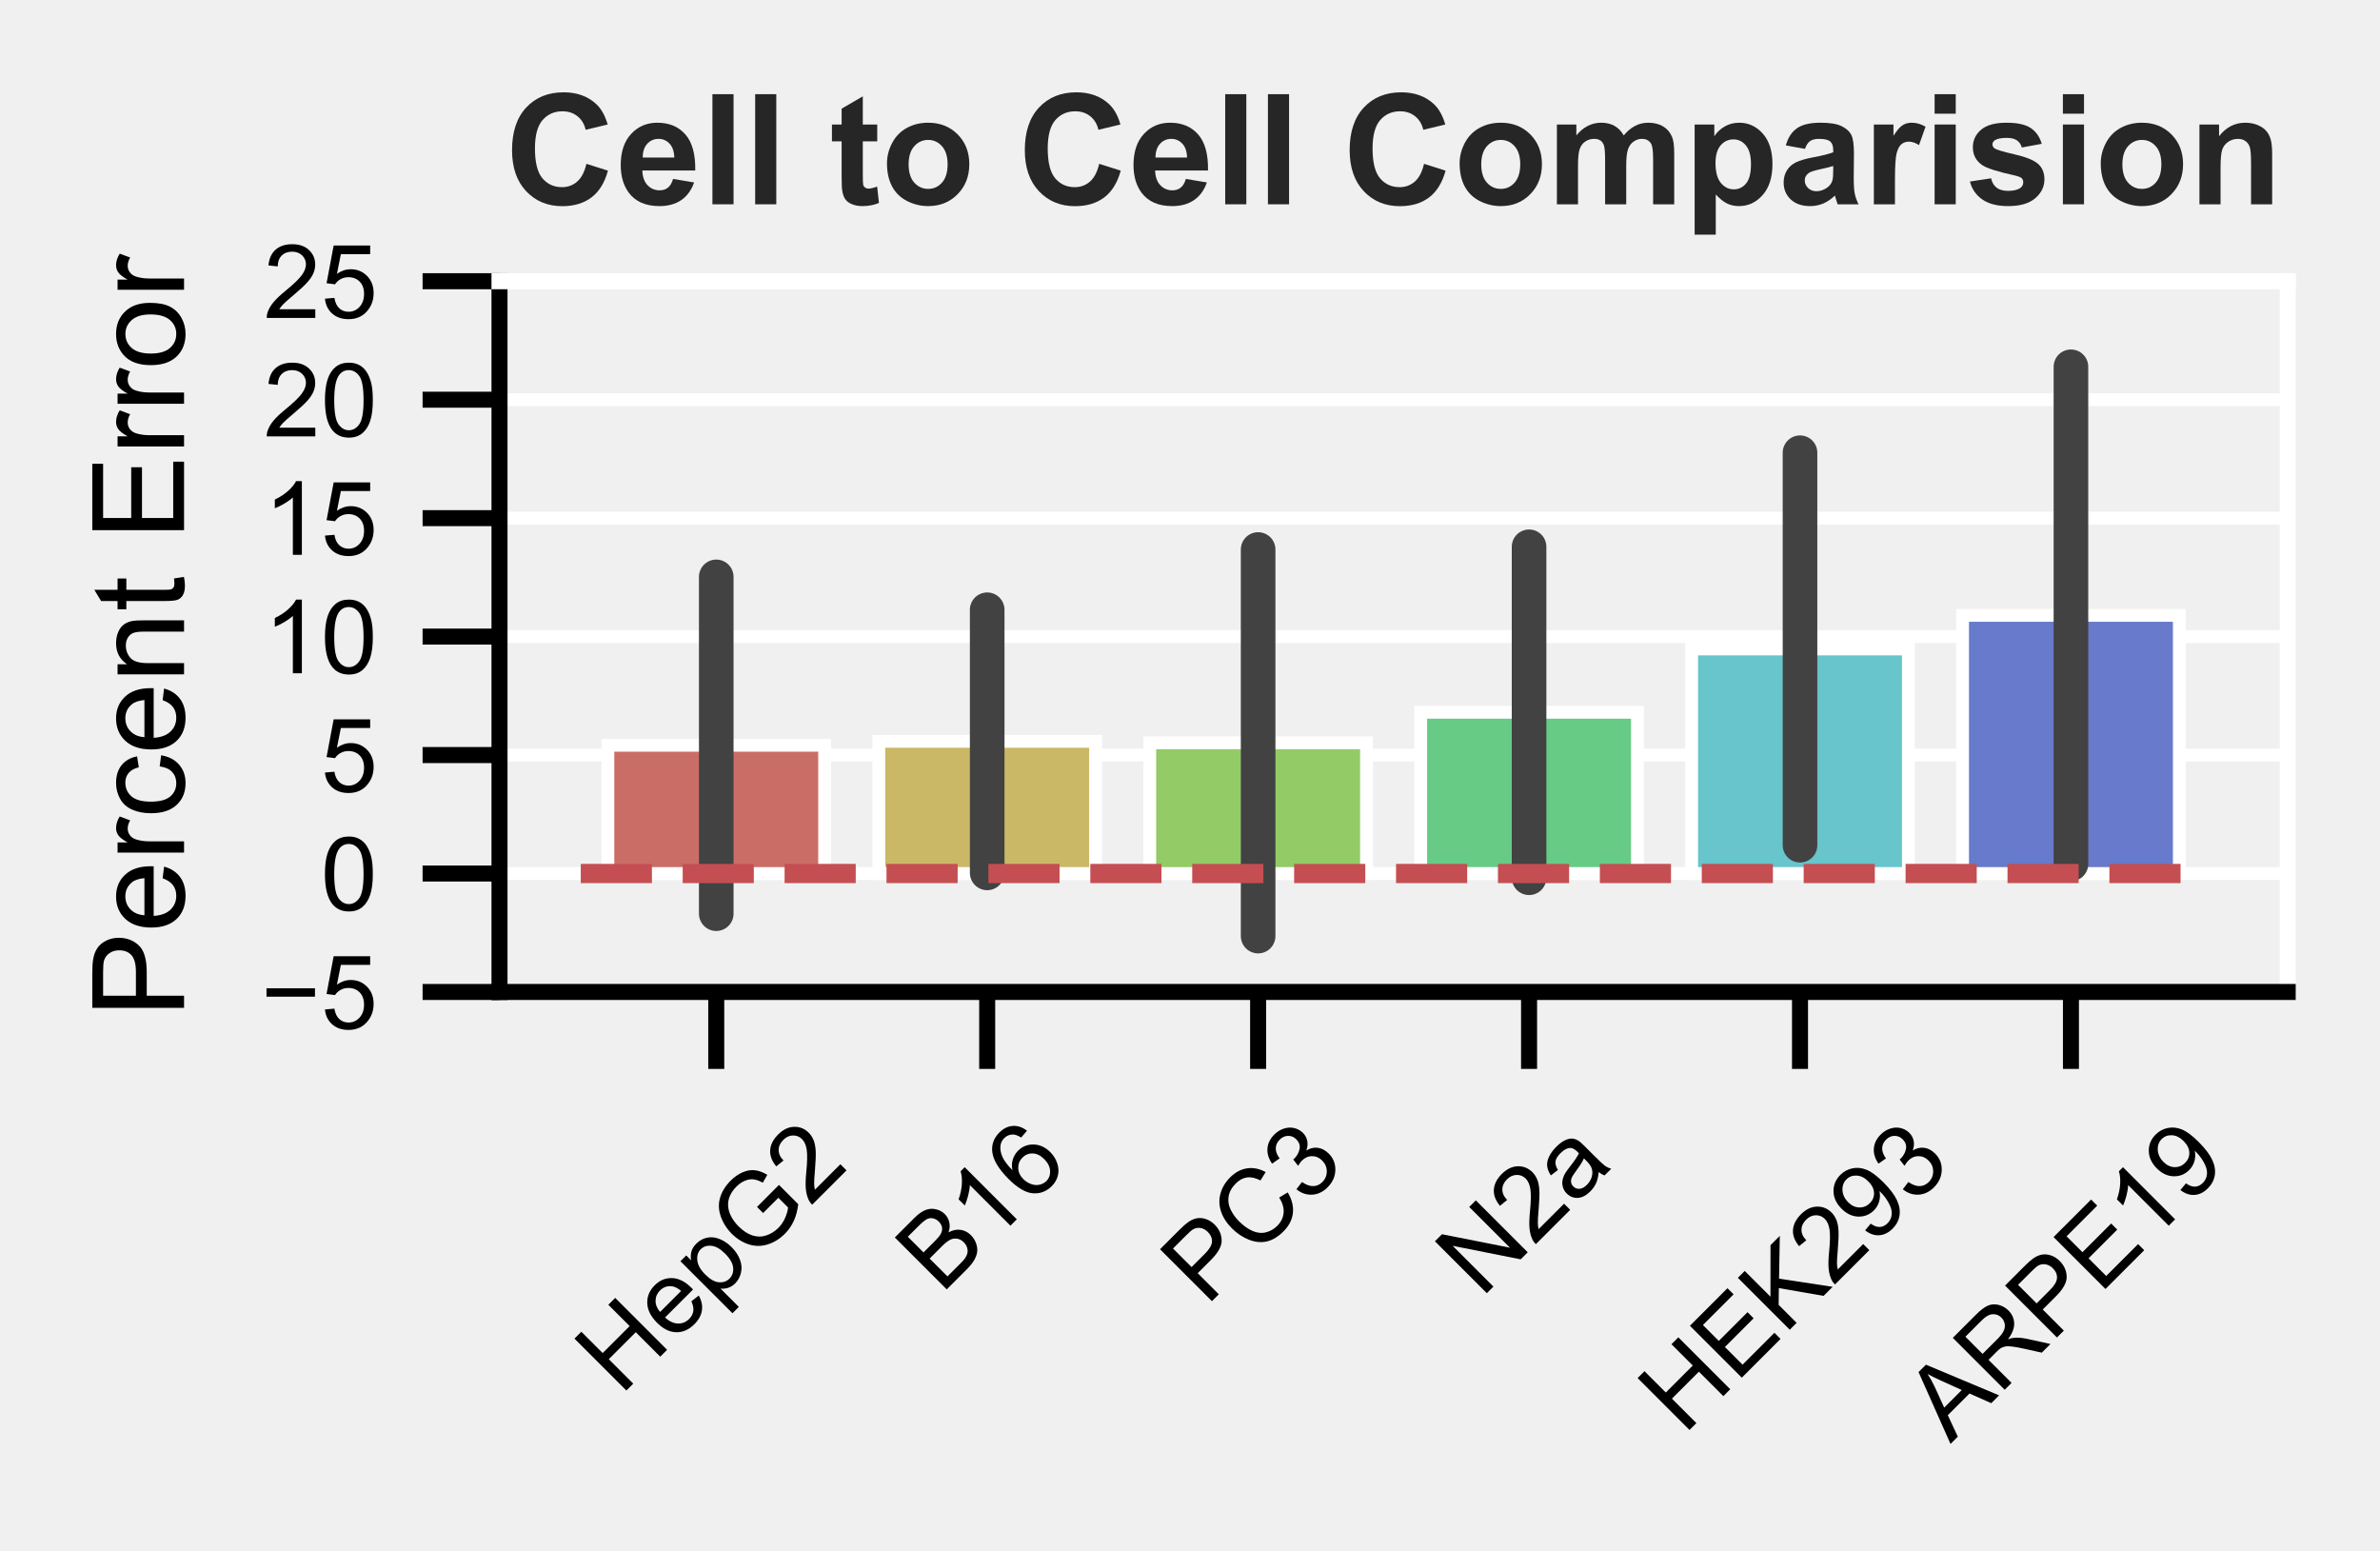
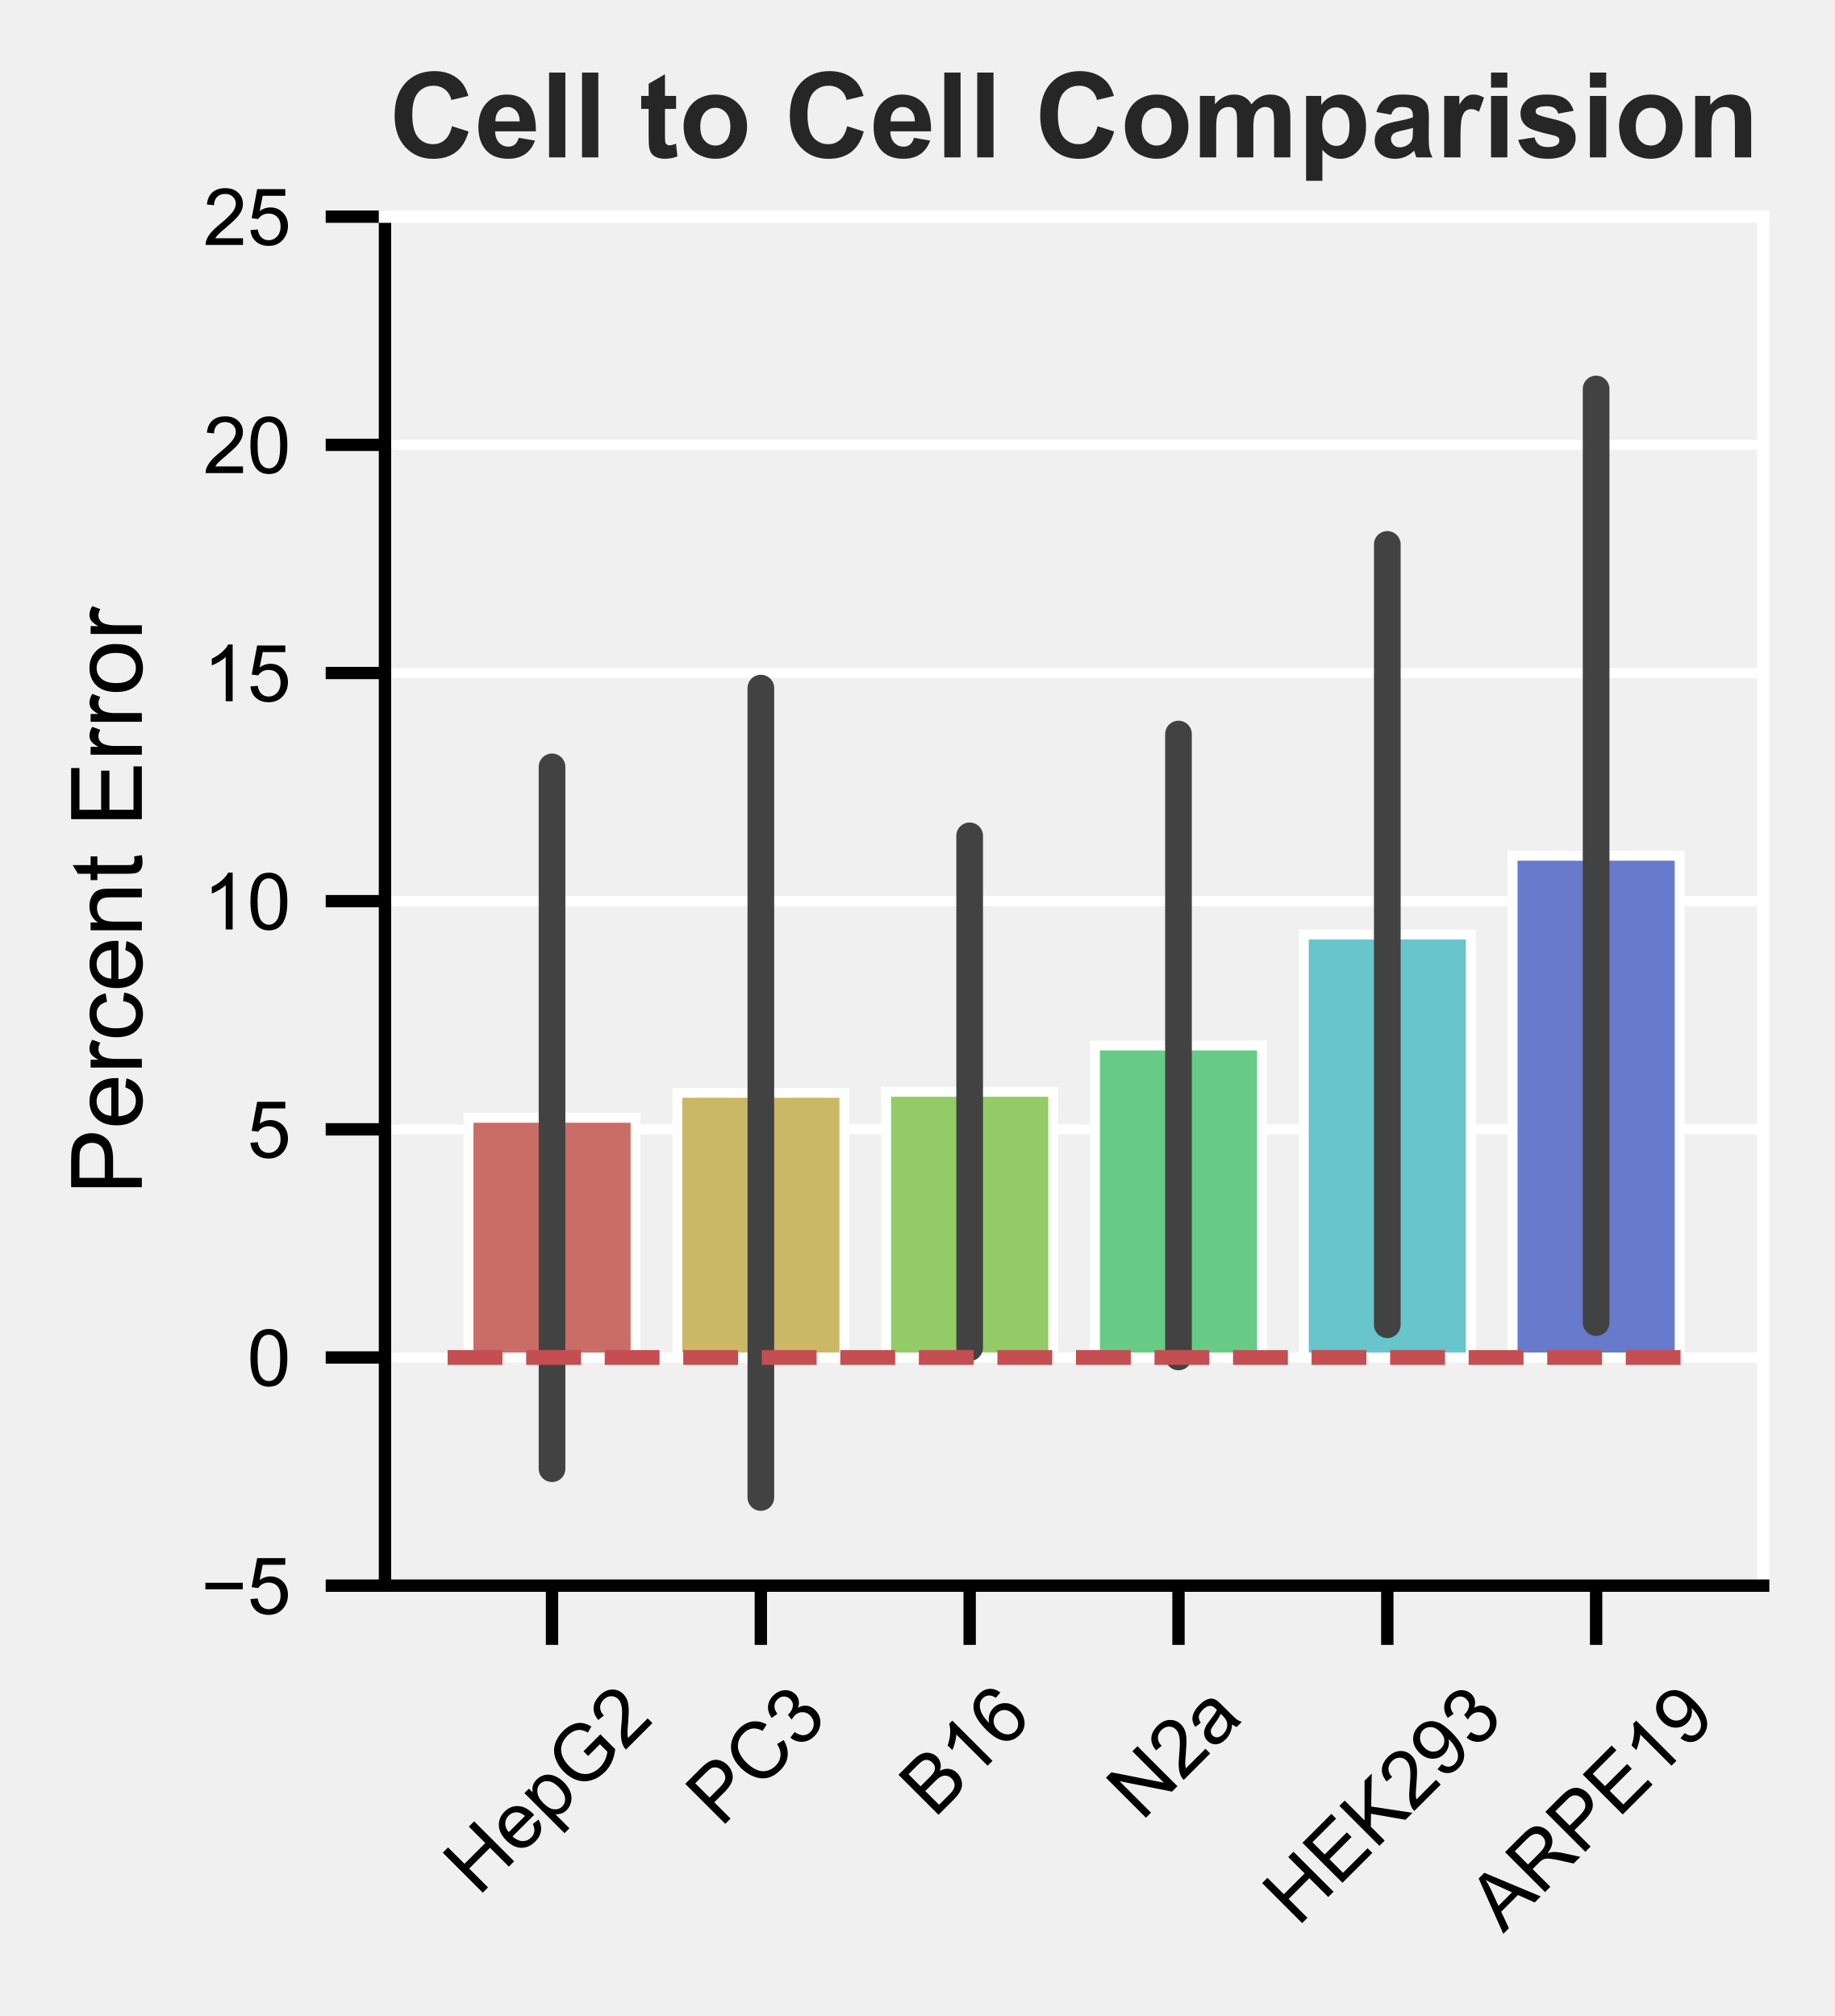
- <svg xmlns="http://www.w3.org/2000/svg" xmlns:xlink="http://www.w3.org/1999/xlink" width="185.667pt" height="120.946pt" viewBox="0 0 185.667 120.946" version="1.1">
+ <svg xmlns="http://www.w3.org/2000/svg" xmlns:xlink="http://www.w3.org/1999/xlink" width="185.667pt" height="204.106pt" viewBox="0 0 185.667 204.106" version="1.1">
  <defs>
    <style type="text/css">*{stroke-linejoin: round; stroke-linecap: butt}</style>
  </defs>
  <g id="figure_1">
    <g id="patch_1">
-       <path d="M 0 120.946  L 185.667 120.946  L 185.667 0  L 0 0  L 0 120.946  z " style="fill: none" />
+       <path d="M 0 204.106  L 185.667 204.106  L 185.667 0  L 0 0  L 0 204.106  z " style="fill: none" />
    </g>
    <g id="axes_1">
      <g id="patch_2">
-         <path d="M 38.967 77.376  L 178.467 77.376  L 178.467 21.936  L 38.967 21.936  L 38.967 77.376  z " style="fill: none" />
+         <path d="M 38.967 160.536  L 178.467 160.536  L 178.467 21.936  L 38.967 21.936  L 38.967 160.536  z " style="fill: none" />
      </g>
      <g id="matplotlib.axis_1">
        <g id="xtick_1">
          <g id="line2d_1">
            <defs>
-               <path id="m3570b13919" d="M 0 0  L 0 6  " style="stroke: #000000; stroke-width: 1.25" />
+               <path id="madb00e5726" d="M 0 0  L 0 6  " style="stroke: #000000; stroke-width: 1.25" />
            </defs>
            <g>
-               <use xlink:href="#m3570b13919" x="55.876" y="77.376" style="stroke: #000000; stroke-width: 1.25" />
+               <use xlink:href="#madb00e5726" x="55.876" y="160.536" style="stroke: #000000; stroke-width: 1.25" />
            </g>
          </g>
          <g id="text_1">
-             <g transform="translate(48.41126 108.9161) rotate(-45) scale(0.08 -0.08)">
+             <g transform="translate(48.41126 192.0761) rotate(-45) scale(0.08 -0.08)">
              <defs>
                <path id="ArialMT-48" d="M 513 0  L 513 4581  L 1119 4581  L 1119 2700  L 3500 2700  L 3500 4581  L 4106 4581  L 4106 0  L 3500 0  L 3500 2159  L 1119 2159  L 1119 0  L 513 0  z " transform="scale(0.015625)" />
                <path id="ArialMT-65" d="M 2694 1069  L 3275 997  Q 3138 488 2766 206  Q 2394 -75 1816 -75  Q 1088 -75 661 373  Q 234 822 234 1631  Q 234 2469 665 2931  Q 1097 3394 1784 3394  Q 2450 3394 2872 2941  Q 3294 2488 3294 1666  Q 3294 1616 3291 1516  L 816 1516  Q 847 969 1125 678  Q 1403 388 1819 388  Q 2128 388 2347 550  Q 2566 713 2694 1069  z M 847 1978  L 2700 1978  Q 2663 2397 2488 2606  Q 2219 2931 1791 2931  Q 1403 2931 1139 2672  Q 875 2413 847 1978  z " transform="scale(0.015625)" />
                <path id="ArialMT-70" d="M 422 -1272  L 422 3319  L 934 3319  L 934 2888  Q 1116 3141 1344 3267  Q 1572 3394 1897 3394  Q 2322 3394 2647 3175  Q 2972 2956 3137 2557  Q 3303 2159 3303 1684  Q 3303 1175 3120 767  Q 2938 359 2589 142  Q 2241 -75 1856 -75  Q 1575 -75 1351 44  Q 1128 163 984 344  L 984 -1272  L 422 -1272  z M 931 1641  Q 931 1000 1190 694  Q 1450 388 1819 388  Q 2194 388 2461 705  Q 2728 1022 2728 1688  Q 2728 2322 2467 2637  Q 2206 2953 1844 2953  Q 1484 2953 1207 2617  Q 931 2281 931 1641  z " transform="scale(0.015625)" />
                <path id="ArialMT-47" d="M 2638 1797  L 2638 2334  L 4578 2338  L 4578 638  Q 4131 281 3656 101  Q 3181 -78 2681 -78  Q 2006 -78 1454 211  Q 903 500 622 1047  Q 341 1594 341 2269  Q 341 2938 620 3517  Q 900 4097 1425 4378  Q 1950 4659 2634 4659  Q 3131 4659 3532 4498  Q 3934 4338 4162 4050  Q 4391 3763 4509 3300  L 3963 3150  Q 3859 3500 3706 3700  Q 3553 3900 3268 4020  Q 2984 4141 2638 4141  Q 2222 4141 1919 4014  Q 1616 3888 1430 3681  Q 1244 3475 1141 3228  Q 966 2803 966 2306  Q 966 1694 1177 1281  Q 1388 869 1791 669  Q 2194 469 2647 469  Q 3041 469 3416 620  Q 3791 772 3984 944  L 3984 1797  L 2638 1797  z " transform="scale(0.015625)" />
                <path id="ArialMT-32" d="M 3222 541  L 3222 0  L 194 0  Q 188 203 259 391  Q 375 700 629 1000  Q 884 1300 1366 1694  Q 2113 2306 2375 2664  Q 2638 3022 2638 3341  Q 2638 3675 2398 3904  Q 2159 4134 1775 4134  Q 1369 4134 1125 3890  Q 881 3647 878 3216  L 300 3275  Q 359 3922 746 4261  Q 1134 4600 1788 4600  Q 2447 4600 2831 4234  Q 3216 3869 3216 3328  Q 3216 3053 3103 2787  Q 2991 2522 2730 2228  Q 2469 1934 1863 1422  Q 1356 997 1212 845  Q 1069 694 975 541  L 3222 541  z " transform="scale(0.015625)" />
              </defs>
              <use xlink:href="#ArialMT-48" />
              <use xlink:href="#ArialMT-65" x="72.217" />
              <use xlink:href="#ArialMT-70" x="127.832" />
              <use xlink:href="#ArialMT-47" x="183.447" />
              <use xlink:href="#ArialMT-32" x="261.23" />
            </g>
          </g>
        </g>
        <g id="xtick_2">
          <g id="line2d_2">
            <g>
-               <use xlink:href="#m3570b13919" x="77.012" y="77.376" style="stroke: #000000; stroke-width: 1.25" />
+               <use xlink:href="#madb00e5726" x="77.012" y="160.536" style="stroke: #000000; stroke-width: 1.25" />
            </g>
          </g>
          <g id="text_2">
-             <g transform="translate(73.44201 100.9895) rotate(-45) scale(0.08 -0.08)">
+             <g transform="translate(72.97223 185.089) rotate(-45) scale(0.08 -0.08)">
+               <defs>
+                 <path id="ArialMT-50" d="M 494 0  L 494 4581  L 2222 4581  Q 2678 4581 2919 4538  Q 3256 4481 3484 4323  Q 3713 4166 3852 3881  Q 3991 3597 3991 3256  Q 3991 2672 3619 2267  Q 3247 1863 2275 1863  L 1100 1863  L 1100 0  L 494 0  z M 1100 2403  L 2284 2403  Q 2872 2403 3119 2622  Q 3366 2841 3366 3238  Q 3366 3525 3220 3729  Q 3075 3934 2838 4000  Q 2684 4041 2272 4041  L 1100 4041  L 1100 2403  z " transform="scale(0.015625)" />
+                 <path id="ArialMT-43" d="M 3763 1606  L 4369 1453  Q 4178 706 3683 314  Q 3188 -78 2472 -78  Q 1731 -78 1267 223  Q 803 525 561 1097  Q 319 1669 319 2325  Q 319 3041 592 3573  Q 866 4106 1370 4382  Q 1875 4659 2481 4659  Q 3169 4659 3637 4309  Q 4106 3959 4291 3325  L 3694 3184  Q 3534 3684 3231 3912  Q 2928 4141 2469 4141  Q 1941 4141 1586 3887  Q 1231 3634 1087 3207  Q 944 2781 944 2328  Q 944 1744 1114 1308  Q 1284 872 1643 656  Q 2003 441 2422 441  Q 2931 441 3284 734  Q 3638 1028 3763 1606  z " transform="scale(0.015625)" />
+                 <path id="ArialMT-33" d="M 269 1209  L 831 1284  Q 928 806 1161 595  Q 1394 384 1728 384  Q 2125 384 2398 659  Q 2672 934 2672 1341  Q 2672 1728 2419 1979  Q 2166 2231 1775 2231  Q 1616 2231 1378 2169  L 1441 2663  Q 1497 2656 1531 2656  Q 1891 2656 2178 2843  Q 2466 3031 2466 3422  Q 2466 3731 2256 3934  Q 2047 4138 1716 4138  Q 1388 4138 1169 3931  Q 950 3725 888 3313  L 325 3413  Q 428 3978 793 4289  Q 1159 4600 1703 4600  Q 2078 4600 2393 4439  Q 2709 4278 2876 4000  Q 3044 3722 3044 3409  Q 3044 3113 2884 2869  Q 2725 2625 2413 2481  Q 2819 2388 3044 2092  Q 3269 1797 3269 1353  Q 3269 753 2831 336  Q 2394 -81 1725 -81  Q 1122 -81 723 278  Q 325 638 269 1209  z " transform="scale(0.015625)" />
+               </defs>
+               <use xlink:href="#ArialMT-50" />
+               <use xlink:href="#ArialMT-43" x="66.699" />
+               <use xlink:href="#ArialMT-33" x="138.916" />
+             </g>
+           </g>
+         </g>
+         <g id="xtick_3">
+           <g id="line2d_3">
+             <g>
+               <use xlink:href="#madb00e5726" x="98.148" y="160.536" style="stroke: #000000; stroke-width: 1.25" />
+             </g>
+           </g>
+           <g id="text_3">
+             <g transform="translate(94.57837 184.1495) rotate(-45) scale(0.08 -0.08)">
              <defs>
                <path id="ArialMT-42" d="M 469 0  L 469 4581  L 2188 4581  Q 2713 4581 3030 4442  Q 3347 4303 3526 4014  Q 3706 3725 3706 3409  Q 3706 3116 3547 2856  Q 3388 2597 3066 2438  Q 3481 2316 3704 2022  Q 3928 1728 3928 1328  Q 3928 1006 3792 729  Q 3656 453 3456 303  Q 3256 153 2954 76  Q 2653 0 2216 0  L 469 0  z M 1075 2656  L 2066 2656  Q 2469 2656 2644 2709  Q 2875 2778 2992 2937  Q 3109 3097 3109 3338  Q 3109 3566 3000 3739  Q 2891 3913 2687 3977  Q 2484 4041 1991 4041  L 1075 4041  L 1075 2656  z M 1075 541  L 2216 541  Q 2509 541 2628 563  Q 2838 600 2978 687  Q 3119 775 3209 942  Q 3300 1109 3300 1328  Q 3300 1584 3169 1773  Q 3038 1963 2805 2039  Q 2572 2116 2134 2116  L 1075 2116  L 1075 541  z " transform="scale(0.015625)" />
                <path id="ArialMT-31" d="M 2384 0  L 1822 0  L 1822 3584  Q 1619 3391 1289 3197  Q 959 3003 697 2906  L 697 3450  Q 1169 3672 1522 3987  Q 1875 4303 2022 4600  L 2384 4600  L 2384 0  z " transform="scale(0.015625)" />
                <path id="ArialMT-36" d="M 3184 3459  L 2625 3416  Q 2550 3747 2413 3897  Q 2184 4138 1850 4138  Q 1581 4138 1378 3988  Q 1113 3794 959 3422  Q 806 3050 800 2363  Q 1003 2672 1297 2822  Q 1591 2972 1913 2972  Q 2475 2972 2870 2558  Q 3266 2144 3266 1488  Q 3266 1056 3080 686  Q 2894 316 2569 119  Q 2244 -78 1831 -78  Q 1128 -78 684 439  Q 241 956 241 2144  Q 241 3472 731 4075  Q 1159 4600 1884 4600  Q 2425 4600 2770 4297  Q 3116 3994 3184 3459  z M 888 1484  Q 888 1194 1011 928  Q 1134 663 1356 523  Q 1578 384 1822 384  Q 2178 384 2434 671  Q 2691 959 2691 1453  Q 2691 1928 2437 2201  Q 2184 2475 1800 2475  Q 1419 2475 1153 2201  Q 888 1928 888 1484  z " transform="scale(0.015625)" />
              </defs>
              <use xlink:href="#ArialMT-42" />
              <use xlink:href="#ArialMT-31" x="66.699" />
              <use xlink:href="#ArialMT-36" x="122.314" />
            </g>
          </g>
        </g>
-         <g id="xtick_3">
-           <g id="line2d_3">
-             <g>
-               <use xlink:href="#m3570b13919" x="98.148" y="77.376" style="stroke: #000000; stroke-width: 1.25" />
-             </g>
-           </g>
-           <g id="text_3">
-             <g transform="translate(94.10859 101.929) rotate(-45) scale(0.08 -0.08)">
-               <defs>
-                 <path id="ArialMT-50" d="M 494 0  L 494 4581  L 2222 4581  Q 2678 4581 2919 4538  Q 3256 4481 3484 4323  Q 3713 4166 3852 3881  Q 3991 3597 3991 3256  Q 3991 2672 3619 2267  Q 3247 1863 2275 1863  L 1100 1863  L 1100 0  L 494 0  z M 1100 2403  L 2284 2403  Q 2872 2403 3119 2622  Q 3366 2841 3366 3238  Q 3366 3525 3220 3729  Q 3075 3934 2838 4000  Q 2684 4041 2272 4041  L 1100 4041  L 1100 2403  z " transform="scale(0.015625)" />
-                 <path id="ArialMT-43" d="M 3763 1606  L 4369 1453  Q 4178 706 3683 314  Q 3188 -78 2472 -78  Q 1731 -78 1267 223  Q 803 525 561 1097  Q 319 1669 319 2325  Q 319 3041 592 3573  Q 866 4106 1370 4382  Q 1875 4659 2481 4659  Q 3169 4659 3637 4309  Q 4106 3959 4291 3325  L 3694 3184  Q 3534 3684 3231 3912  Q 2928 4141 2469 4141  Q 1941 4141 1586 3887  Q 1231 3634 1087 3207  Q 944 2781 944 2328  Q 944 1744 1114 1308  Q 1284 872 1643 656  Q 2003 441 2422 441  Q 2931 441 3284 734  Q 3638 1028 3763 1606  z " transform="scale(0.015625)" />
-                 <path id="ArialMT-33" d="M 269 1209  L 831 1284  Q 928 806 1161 595  Q 1394 384 1728 384  Q 2125 384 2398 659  Q 2672 934 2672 1341  Q 2672 1728 2419 1979  Q 2166 2231 1775 2231  Q 1616 2231 1378 2169  L 1441 2663  Q 1497 2656 1531 2656  Q 1891 2656 2178 2843  Q 2466 3031 2466 3422  Q 2466 3731 2256 3934  Q 2047 4138 1716 4138  Q 1388 4138 1169 3931  Q 950 3725 888 3313  L 325 3413  Q 428 3978 793 4289  Q 1159 4600 1703 4600  Q 2078 4600 2393 4439  Q 2709 4278 2876 4000  Q 3044 3722 3044 3409  Q 3044 3113 2884 2869  Q 2725 2625 2413 2481  Q 2819 2388 3044 2092  Q 3269 1797 3269 1353  Q 3269 753 2831 336  Q 2394 -81 1725 -81  Q 1122 -81 723 278  Q 325 638 269 1209  z " transform="scale(0.015625)" />
-               </defs>
-               <use xlink:href="#ArialMT-50" />
-               <use xlink:href="#ArialMT-43" x="66.699" />
-               <use xlink:href="#ArialMT-33" x="138.916" />
-             </g>
-           </g>
-         </g>
        <g id="xtick_4">
          <g id="line2d_4">
            <g>
-               <use xlink:href="#m3570b13919" x="119.285" y="77.376" style="stroke: #000000; stroke-width: 1.25" />
+               <use xlink:href="#madb00e5726" x="119.285" y="160.536" style="stroke: #000000; stroke-width: 1.25" />
            </g>
          </g>
          <g id="text_4">
-             <g transform="translate(115.5587 101.3015) rotate(-45) scale(0.08 -0.08)">
+             <g transform="translate(115.5587 184.4615) rotate(-45) scale(0.08 -0.08)">
              <defs>
                <path id="ArialMT-4e" d="M 488 0  L 488 4581  L 1109 4581  L 3516 984  L 3516 4581  L 4097 4581  L 4097 0  L 3475 0  L 1069 3600  L 1069 0  L 488 0  z " transform="scale(0.015625)" />
                <path id="ArialMT-61" d="M 2588 409  Q 2275 144 1986 34  Q 1697 -75 1366 -75  Q 819 -75 525 192  Q 231 459 231 875  Q 231 1119 342 1320  Q 453 1522 633 1644  Q 813 1766 1038 1828  Q 1203 1872 1538 1913  Q 2219 1994 2541 2106  Q 2544 2222 2544 2253  Q 2544 2597 2384 2738  Q 2169 2928 1744 2928  Q 1347 2928 1158 2789  Q 969 2650 878 2297  L 328 2372  Q 403 2725 575 2942  Q 747 3159 1072 3276  Q 1397 3394 1825 3394  Q 2250 3394 2515 3294  Q 2781 3194 2906 3042  Q 3031 2891 3081 2659  Q 3109 2516 3109 2141  L 3109 1391  Q 3109 606 3145 398  Q 3181 191 3288 0  L 2700 0  Q 2613 175 2588 409  z M 2541 1666  Q 2234 1541 1622 1453  Q 1275 1403 1131 1340  Q 988 1278 909 1158  Q 831 1038 831 891  Q 831 666 1001 516  Q 1172 366 1500 366  Q 1825 366 2078 508  Q 2331 650 2450 897  Q 2541 1088 2541 1459  L 2541 1666  z " transform="scale(0.015625)" />
              </defs>
              <use xlink:href="#ArialMT-4e" />
              <use xlink:href="#ArialMT-32" x="72.217" />
              <use xlink:href="#ArialMT-61" x="127.832" />
            </g>
          </g>
        </g>
        <g id="xtick_5">
          <g id="line2d_5">
            <g>
-               <use xlink:href="#m3570b13919" x="140.421" y="77.376" style="stroke: #000000; stroke-width: 1.25" />
+               <use xlink:href="#madb00e5726" x="140.421" y="160.536" style="stroke: #000000; stroke-width: 1.25" />
            </g>
          </g>
          <g id="text_5">
-             <g transform="translate(131.3489 111.9938) rotate(-45) scale(0.08 -0.08)">
+             <g transform="translate(131.3489 195.1538) rotate(-45) scale(0.08 -0.08)">
              <defs>
                <path id="ArialMT-45" d="M 506 0  L 506 4581  L 3819 4581  L 3819 4041  L 1113 4041  L 1113 2638  L 3647 2638  L 3647 2100  L 1113 2100  L 1113 541  L 3925 541  L 3925 0  L 506 0  z " transform="scale(0.015625)" />
                <path id="ArialMT-4b" d="M 469 0  L 469 4581  L 1075 4581  L 1075 2309  L 3350 4581  L 4172 4581  L 2250 2725  L 4256 0  L 3456 0  L 1825 2319  L 1075 1588  L 1075 0  L 469 0  z " transform="scale(0.015625)" />
                <path id="ArialMT-39" d="M 350 1059  L 891 1109  Q 959 728 1153 556  Q 1347 384 1650 384  Q 1909 384 2104 503  Q 2300 622 2425 820  Q 2550 1019 2634 1356  Q 2719 1694 2719 2044  Q 2719 2081 2716 2156  Q 2547 1888 2255 1720  Q 1963 1553 1622 1553  Q 1053 1553 659 1965  Q 266 2378 266 3053  Q 266 3750 677 4175  Q 1088 4600 1706 4600  Q 2153 4600 2523 4359  Q 2894 4119 3086 3673  Q 3278 3228 3278 2384  Q 3278 1506 3087 986  Q 2897 466 2520 194  Q 2144 -78 1638 -78  Q 1100 -78 759 220  Q 419 519 350 1059  z M 2653 3081  Q 2653 3566 2395 3850  Q 2138 4134 1775 4134  Q 1400 4134 1122 3828  Q 844 3522 844 3034  Q 844 2597 1108 2323  Q 1372 2050 1759 2050  Q 2150 2050 2401 2323  Q 2653 2597 2653 3081  z " transform="scale(0.015625)" />
              </defs>
              <use xlink:href="#ArialMT-48" />
              <use xlink:href="#ArialMT-45" x="72.217" />
              <use xlink:href="#ArialMT-4b" x="138.916" />
              <use xlink:href="#ArialMT-32" x="205.615" />
              <use xlink:href="#ArialMT-39" x="261.23" />
              <use xlink:href="#ArialMT-33" x="316.846" />
            </g>
          </g>
        </g>
        <g id="xtick_6">
          <g id="line2d_6">
            <g>
-               <use xlink:href="#m3570b13919" x="161.557" y="77.376" style="stroke: #000000; stroke-width: 1.25" />
+               <use xlink:href="#madb00e5726" x="161.557" y="160.536" style="stroke: #000000; stroke-width: 1.25" />
            </g>
          </g>
          <g id="text_6">
-             <g transform="translate(152.1715 112.6214) rotate(-45) scale(0.08 -0.08)">
+             <g transform="translate(152.1715 195.7814) rotate(-45) scale(0.08 -0.08)">
              <defs>
                <path id="ArialMT-41" d="M -9 0  L 1750 4581  L 2403 4581  L 4278 0  L 3588 0  L 3053 1388  L 1138 1388  L 634 0  L -9 0  z M 1313 1881  L 2866 1881  L 2388 3150  Q 2169 3728 2063 4100  Q 1975 3659 1816 3225  L 1313 1881  z " transform="scale(0.015625)" />
                <path id="ArialMT-52" d="M 503 0  L 503 4581  L 2534 4581  Q 3147 4581 3465 4457  Q 3784 4334 3975 4021  Q 4166 3709 4166 3331  Q 4166 2844 3850 2509  Q 3534 2175 2875 2084  Q 3116 1969 3241 1856  Q 3506 1613 3744 1247  L 4541 0  L 3778 0  L 3172 953  Q 2906 1366 2734 1584  Q 2563 1803 2427 1890  Q 2291 1978 2150 2013  Q 2047 2034 1813 2034  L 1109 2034  L 1109 0  L 503 0  z M 1109 2559  L 2413 2559  Q 2828 2559 3062 2645  Q 3297 2731 3419 2920  Q 3541 3109 3541 3331  Q 3541 3656 3305 3865  Q 3069 4075 2559 4075  L 1109 4075  L 1109 2559  z " transform="scale(0.015625)" />
              </defs>
              <use xlink:href="#ArialMT-41" />
              <use xlink:href="#ArialMT-52" x="66.699" />
              <use xlink:href="#ArialMT-50" x="138.916" />
              <use xlink:href="#ArialMT-45" x="205.615" />
              <use xlink:href="#ArialMT-31" x="272.314" />
              <use xlink:href="#ArialMT-39" x="327.93" />
            </g>
          </g>
        </g>
      </g>
      <g id="matplotlib.axis_2">
        <g id="ytick_1">
          <g id="line2d_7">
-             <path d="M 38.967 77.376  L 178.467 77.376  " clip-path="url(#pdae4f50c05)" style="fill: none; stroke: #ffffff; stroke-linecap: round" />
+             <path d="M 38.967 160.536  L 178.467 160.536  " clip-path="url(#p4833c07a1d)" style="fill: none; stroke: #ffffff; stroke-linecap: round" />
          </g>
          <g id="line2d_8">
            <defs>
-               <path id="m4ce4c7d898" d="M 0 0  L -6 0  " style="stroke: #000000; stroke-width: 1.25" />
+               <path id="m9aeb9990ee" d="M 0 0  L -6 0  " style="stroke: #000000; stroke-width: 1.25" />
            </defs>
            <g>
-               <use xlink:href="#m4ce4c7d898" x="38.967" y="77.376" style="stroke: #000000; stroke-width: 1.25" />
+               <use xlink:href="#m9aeb9990ee" x="38.967" y="160.536" style="stroke: #000000; stroke-width: 1.25" />
            </g>
          </g>
          <g id="text_7">
-             <g transform="translate(20.34531 80.23875) scale(0.08 -0.08)">
+             <g transform="translate(20.34531 163.3988) scale(0.08 -0.08)">
              <defs>
                <path id="ArialMT-2212" d="M 3381 1997  L 356 1997  L 356 2522  L 3381 2522  L 3381 1997  z " transform="scale(0.015625)" />
                <path id="ArialMT-35" d="M 266 1200  L 856 1250  Q 922 819 1161 601  Q 1400 384 1738 384  Q 2144 384 2425 690  Q 2706 997 2706 1503  Q 2706 1984 2436 2262  Q 2166 2541 1728 2541  Q 1456 2541 1237 2417  Q 1019 2294 894 2097  L 366 2166  L 809 4519  L 3088 4519  L 3088 3981  L 1259 3981  L 1013 2750  Q 1425 3038 1878 3038  Q 2478 3038 2890 2622  Q 3303 2206 3303 1553  Q 3303 931 2941 478  Q 2500 -78 1738 -78  Q 1113 -78 717 272  Q 322 622 266 1200  z " transform="scale(0.015625)" />
              </defs>
              <use xlink:href="#ArialMT-2212" />
              <use xlink:href="#ArialMT-35" x="58.398" />
            </g>
          </g>
        </g>
        <g id="ytick_2">
          <g id="line2d_9">
-             <path d="M 38.967 68.136  L 178.467 68.136  " clip-path="url(#pdae4f50c05)" style="fill: none; stroke: #ffffff; stroke-linecap: round" />
+             <path d="M 38.967 137.436  L 178.467 137.436  " clip-path="url(#p4833c07a1d)" style="fill: none; stroke: #ffffff; stroke-linecap: round" />
          </g>
          <g id="line2d_10">
            <g>
-               <use xlink:href="#m4ce4c7d898" x="38.967" y="68.136" style="stroke: #000000; stroke-width: 1.25" />
+               <use xlink:href="#m9aeb9990ee" x="38.967" y="137.436" style="stroke: #000000; stroke-width: 1.25" />
            </g>
          </g>
          <g id="text_8">
-             <g transform="translate(25.01781 70.99875) scale(0.08 -0.08)">
+             <g transform="translate(25.01781 140.2988) scale(0.08 -0.08)">
              <defs>
                <path id="ArialMT-30" d="M 266 2259  Q 266 3072 433 3567  Q 600 4063 929 4331  Q 1259 4600 1759 4600  Q 2128 4600 2406 4451  Q 2684 4303 2865 4023  Q 3047 3744 3150 3342  Q 3253 2941 3253 2259  Q 3253 1453 3087 958  Q 2922 463 2592 192  Q 2263 -78 1759 -78  Q 1097 -78 719 397  Q 266 969 266 2259  z M 844 2259  Q 844 1131 1108 757  Q 1372 384 1759 384  Q 2147 384 2411 759  Q 2675 1134 2675 2259  Q 2675 3391 2411 3762  Q 2147 4134 1753 4134  Q 1366 4134 1134 3806  Q 844 3388 844 2259  z " transform="scale(0.015625)" />
              </defs>
              <use xlink:href="#ArialMT-30" />
            </g>
          </g>
        </g>
        <g id="ytick_3">
          <g id="line2d_11">
-             <path d="M 38.967 58.896  L 178.467 58.896  " clip-path="url(#pdae4f50c05)" style="fill: none; stroke: #ffffff; stroke-linecap: round" />
+             <path d="M 38.967 114.336  L 178.467 114.336  " clip-path="url(#p4833c07a1d)" style="fill: none; stroke: #ffffff; stroke-linecap: round" />
          </g>
          <g id="line2d_12">
            <g>
-               <use xlink:href="#m4ce4c7d898" x="38.967" y="58.896" style="stroke: #000000; stroke-width: 1.25" />
+               <use xlink:href="#m9aeb9990ee" x="38.967" y="114.336" style="stroke: #000000; stroke-width: 1.25" />
            </g>
          </g>
          <g id="text_9">
-             <g transform="translate(25.01781 61.75875) scale(0.08 -0.08)">
+             <g transform="translate(25.01781 117.1988) scale(0.08 -0.08)">
              <use xlink:href="#ArialMT-35" />
            </g>
          </g>
        </g>
        <g id="ytick_4">
          <g id="line2d_13">
-             <path d="M 38.967 49.656  L 178.467 49.656  " clip-path="url(#pdae4f50c05)" style="fill: none; stroke: #ffffff; stroke-linecap: round" />
+             <path d="M 38.967 91.236  L 178.467 91.236  " clip-path="url(#p4833c07a1d)" style="fill: none; stroke: #ffffff; stroke-linecap: round" />
          </g>
          <g id="line2d_14">
            <g>
-               <use xlink:href="#m4ce4c7d898" x="38.967" y="49.656" style="stroke: #000000; stroke-width: 1.25" />
+               <use xlink:href="#m9aeb9990ee" x="38.967" y="91.236" style="stroke: #000000; stroke-width: 1.25" />
            </g>
          </g>
          <g id="text_10">
-             <g transform="translate(20.56906 52.51875) scale(0.08 -0.08)">
+             <g transform="translate(20.56906 94.09875) scale(0.08 -0.08)">
              <use xlink:href="#ArialMT-31" />
              <use xlink:href="#ArialMT-30" x="55.615" />
            </g>
          </g>
        </g>
        <g id="ytick_5">
          <g id="line2d_15">
-             <path d="M 38.967 40.416  L 178.467 40.416  " clip-path="url(#pdae4f50c05)" style="fill: none; stroke: #ffffff; stroke-linecap: round" />
+             <path d="M 38.967 68.136  L 178.467 68.136  " clip-path="url(#p4833c07a1d)" style="fill: none; stroke: #ffffff; stroke-linecap: round" />
          </g>
          <g id="line2d_16">
            <g>
-               <use xlink:href="#m4ce4c7d898" x="38.967" y="40.416" style="stroke: #000000; stroke-width: 1.25" />
+               <use xlink:href="#m9aeb9990ee" x="38.967" y="68.136" style="stroke: #000000; stroke-width: 1.25" />
            </g>
          </g>
          <g id="text_11">
-             <g transform="translate(20.56906 43.27875) scale(0.08 -0.08)">
+             <g transform="translate(20.56906 70.99875) scale(0.08 -0.08)">
              <use xlink:href="#ArialMT-31" />
              <use xlink:href="#ArialMT-35" x="55.615" />
            </g>
          </g>
        </g>
        <g id="ytick_6">
          <g id="line2d_17">
-             <path d="M 38.967 31.176  L 178.467 31.176  " clip-path="url(#pdae4f50c05)" style="fill: none; stroke: #ffffff; stroke-linecap: round" />
+             <path d="M 38.967 45.036  L 178.467 45.036  " clip-path="url(#p4833c07a1d)" style="fill: none; stroke: #ffffff; stroke-linecap: round" />
          </g>
          <g id="line2d_18">
            <g>
-               <use xlink:href="#m4ce4c7d898" x="38.967" y="31.176" style="stroke: #000000; stroke-width: 1.25" />
+               <use xlink:href="#m9aeb9990ee" x="38.967" y="45.036" style="stroke: #000000; stroke-width: 1.25" />
            </g>
          </g>
          <g id="text_12">
-             <g transform="translate(20.56906 34.03875) scale(0.08 -0.08)">
+             <g transform="translate(20.56906 47.89875) scale(0.08 -0.08)">
              <use xlink:href="#ArialMT-32" />
              <use xlink:href="#ArialMT-30" x="55.615" />
            </g>
          </g>
        </g>
        <g id="ytick_7">
          <g id="line2d_19">
-             <path d="M 38.967 21.936  L 178.467 21.936  " clip-path="url(#pdae4f50c05)" style="fill: none; stroke: #ffffff; stroke-linecap: round" />
+             <path d="M 38.967 21.936  L 178.467 21.936  " clip-path="url(#p4833c07a1d)" style="fill: none; stroke: #ffffff; stroke-linecap: round" />
          </g>
          <g id="line2d_20">
            <g>
-               <use xlink:href="#m4ce4c7d898" x="38.967" y="21.936" style="stroke: #000000; stroke-width: 1.25" />
+               <use xlink:href="#m9aeb9990ee" x="38.967" y="21.936" style="stroke: #000000; stroke-width: 1.25" />
            </g>
          </g>
          <g id="text_13">
            <g transform="translate(20.56906 24.79875) scale(0.08 -0.08)">
              <use xlink:href="#ArialMT-32" />
              <use xlink:href="#ArialMT-35" x="55.615" />
            </g>
          </g>
        </g>
        <g id="text_14">
-           <g transform="translate(14.35781 79.38531) rotate(-90) scale(0.1 -0.1)">
+           <g transform="translate(14.35781 120.9653) rotate(-90) scale(0.1 -0.1)">
            <defs>
              <path id="ArialMT-72" d="M 416 0  L 416 3319  L 922 3319  L 922 2816  Q 1116 3169 1280 3281  Q 1444 3394 1641 3394  Q 1925 3394 2219 3213  L 2025 2691  Q 1819 2813 1613 2813  Q 1428 2813 1281 2702  Q 1134 2591 1072 2394  Q 978 2094 978 1738  L 978 0  L 416 0  z " transform="scale(0.015625)" />
              <path id="ArialMT-63" d="M 2588 1216  L 3141 1144  Q 3050 572 2676 248  Q 2303 -75 1759 -75  Q 1078 -75 664 370  Q 250 816 250 1647  Q 250 2184 428 2587  Q 606 2991 970 3192  Q 1334 3394 1763 3394  Q 2303 3394 2647 3120  Q 2991 2847 3088 2344  L 2541 2259  Q 2463 2594 2264 2762  Q 2066 2931 1784 2931  Q 1359 2931 1093 2626  Q 828 2322 828 1663  Q 828 994 1084 691  Q 1341 388 1753 388  Q 2084 388 2306 591  Q 2528 794 2588 1216  z " transform="scale(0.015625)" />
              <path id="ArialMT-6e" d="M 422 0  L 422 3319  L 928 3319  L 928 2847  Q 1294 3394 1984 3394  Q 2284 3394 2536 3286  Q 2788 3178 2913 3003  Q 3038 2828 3088 2588  Q 3119 2431 3119 2041  L 3119 0  L 2556 0  L 2556 2019  Q 2556 2363 2490 2533  Q 2425 2703 2258 2804  Q 2091 2906 1866 2906  Q 1506 2906 1245 2678  Q 984 2450 984 1813  L 984 0  L 422 0  z " transform="scale(0.015625)" />
              <path id="ArialMT-74" d="M 1650 503  L 1731 6  Q 1494 -44 1306 -44  Q 1000 -44 831 53  Q 663 150 594 308  Q 525 466 525 972  L 525 2881  L 113 2881  L 113 3319  L 525 3319  L 525 4141  L 1084 4478  L 1084 3319  L 1650 3319  L 1650 2881  L 1084 2881  L 1084 941  Q 1084 700 1114 631  Q 1144 563 1211 522  Q 1278 481 1403 481  Q 1497 481 1650 503  z " transform="scale(0.015625)" />
              <path id="ArialMT-20" transform="scale(0.015625)" />
              <path id="ArialMT-6f" d="M 213 1659  Q 213 2581 725 3025  Q 1153 3394 1769 3394  Q 2453 3394 2887 2945  Q 3322 2497 3322 1706  Q 3322 1066 3130 698  Q 2938 331 2570 128  Q 2203 -75 1769 -75  Q 1072 -75 642 372  Q 213 819 213 1659  z M 791 1659  Q 791 1022 1069 705  Q 1347 388 1769 388  Q 2188 388 2466 706  Q 2744 1025 2744 1678  Q 2744 2294 2464 2611  Q 2184 2928 1769 2928  Q 1347 2928 1069 2612  Q 791 2297 791 1659  z " transform="scale(0.015625)" />
            </defs>
            <use xlink:href="#ArialMT-50" />
            <use xlink:href="#ArialMT-65" x="66.699" />
            <use xlink:href="#ArialMT-72" x="122.314" />
            <use xlink:href="#ArialMT-63" x="155.615" />
            <use xlink:href="#ArialMT-65" x="205.615" />
            <use xlink:href="#ArialMT-6e" x="261.23" />
            <use xlink:href="#ArialMT-74" x="316.846" />
            <use xlink:href="#ArialMT-20" x="344.629" />
            <use xlink:href="#ArialMT-45" x="372.412" />
            <use xlink:href="#ArialMT-72" x="439.111" />
            <use xlink:href="#ArialMT-72" x="472.412" />
            <use xlink:href="#ArialMT-6f" x="505.713" />
            <use xlink:href="#ArialMT-72" x="561.328" />
          </g>
        </g>
      </g>
      <g id="patch_3">
-         <path d="M 47.421 68.136  L 64.33 68.136  L 64.33 58.132  L 47.421 58.132  z " clip-path="url(#pdae4f50c05)" style="fill: #cb6d67; stroke: #ffffff; stroke-linejoin: miter" />
+         <path d="M 47.421 137.436  L 64.33 137.436  L 64.33 113.17  L 47.421 113.17  z " clip-path="url(#p4833c07a1d)" style="fill: #cb6d67; stroke: #ffffff; stroke-linejoin: miter" />
      </g>
      <g id="patch_4">
-         <path d="M 68.557 68.136  L 85.467 68.136  L 85.467 57.824  L 68.557 57.824  z " clip-path="url(#pdae4f50c05)" style="fill: #cbb867; stroke: #ffffff; stroke-linejoin: miter" />
+         <path d="M 68.557 137.436  L 85.467 137.436  L 85.467 110.638  L 68.557 110.638  z " clip-path="url(#p4833c07a1d)" style="fill: #cbb867; stroke: #ffffff; stroke-linejoin: miter" />
      </g>
      <g id="patch_5">
-         <path d="M 89.694 68.136  L 106.603 68.136  L 106.603 57.94  L 89.694 57.94  z " clip-path="url(#pdae4f50c05)" style="fill: #93cb67; stroke: #ffffff; stroke-linejoin: miter" />
+         <path d="M 89.694 137.436  L 106.603 137.436  L 106.603 110.535  L 89.694 110.535  z " clip-path="url(#p4833c07a1d)" style="fill: #93cb67; stroke: #ffffff; stroke-linejoin: miter" />
      </g>
      <g id="patch_6">
-         <path d="M 110.83 68.136  L 127.739 68.136  L 127.739 55.558  L 110.83 55.558  z " clip-path="url(#pdae4f50c05)" style="fill: #67cb86; stroke: #ffffff; stroke-linejoin: miter" />
+         <path d="M 110.83 137.436  L 127.739 137.436  L 127.739 105.849  L 110.83 105.849  z " clip-path="url(#p4833c07a1d)" style="fill: #67cb86; stroke: #ffffff; stroke-linejoin: miter" />
      </g>
      <g id="patch_7">
-         <path d="M 131.967 68.136  L 148.876 68.136  L 148.876 50.62  L 131.967 50.62  z " clip-path="url(#pdae4f50c05)" style="fill: #67c5cb; stroke: #ffffff; stroke-linejoin: miter" />
+         <path d="M 131.967 137.436  L 148.876 137.436  L 148.876 94.62  L 131.967 94.62  z " clip-path="url(#p4833c07a1d)" style="fill: #67c5cb; stroke: #ffffff; stroke-linejoin: miter" />
      </g>
      <g id="patch_8">
-         <path d="M 153.103 68.136  L 170.012 68.136  L 170.012 47.999  L 153.103 47.999  z " clip-path="url(#pdae4f50c05)" style="fill: #677acb; stroke: #ffffff; stroke-linejoin: miter" />
+         <path d="M 153.103 137.436  L 170.012 137.436  L 170.012 86.639  L 153.103 86.639  z " clip-path="url(#p4833c07a1d)" style="fill: #677acb; stroke: #ffffff; stroke-linejoin: miter" />
      </g>
      <g id="line2d_21">
-         <path d="M 55.876 71.268  L 55.876 44.997  " clip-path="url(#pdae4f50c05)" style="fill: none; stroke: #424242; stroke-width: 2.7; stroke-linecap: round" />
+         <path d="M 55.876 148.698  L 55.876 77.641  " clip-path="url(#p4833c07a1d)" style="fill: none; stroke: #424242; stroke-width: 2.7; stroke-linecap: round" />
      </g>
      <g id="line2d_22">
-         <path d="M 77.012 68.086  L 77.012 47.562  " clip-path="url(#pdae4f50c05)" style="fill: none; stroke: #424242; stroke-width: 2.7; stroke-linecap: round" />
+         <path d="M 77.012 151.611  L 77.012 69.664  " clip-path="url(#p4833c07a1d)" style="fill: none; stroke: #424242; stroke-width: 2.7; stroke-linecap: round" />
      </g>
      <g id="line2d_23">
-         <path d="M 98.148 73.016  L 98.148 42.863  " clip-path="url(#pdae4f50c05)" style="fill: none; stroke: #424242; stroke-width: 2.7; stroke-linecap: round" />
+         <path d="M 98.148 136.449  L 98.148 84.622  " clip-path="url(#p4833c07a1d)" style="fill: none; stroke: #424242; stroke-width: 2.7; stroke-linecap: round" />
      </g>
      <g id="line2d_24">
-         <path d="M 119.285 68.466  L 119.285 42.651  " clip-path="url(#pdae4f50c05)" style="fill: none; stroke: #424242; stroke-width: 2.7; stroke-linecap: round" />
+         <path d="M 119.285 137.381  L 119.285 74.317  " clip-path="url(#p4833c07a1d)" style="fill: none; stroke: #424242; stroke-width: 2.7; stroke-linecap: round" />
      </g>
      <g id="line2d_25">
-         <path d="M 140.421 65.927  L 140.421 35.313  " clip-path="url(#pdae4f50c05)" style="fill: none; stroke: #424242; stroke-width: 2.7; stroke-linecap: round" />
+         <path d="M 140.421 134.123  L 140.421 55.118  " clip-path="url(#p4833c07a1d)" style="fill: none; stroke: #424242; stroke-width: 2.7; stroke-linecap: round" />
      </g>
      <g id="line2d_26">
-         <path d="M 161.557 67.388  L 161.557 28.61  " clip-path="url(#pdae4f50c05)" style="fill: none; stroke: #424242; stroke-width: 2.7; stroke-linecap: round" />
+         <path d="M 161.557 133.899  L 161.557 39.378  " clip-path="url(#p4833c07a1d)" style="fill: none; stroke: #424242; stroke-width: 2.7; stroke-linecap: round" />
      </g>
      <g id="line2d_27">
-         <path d="M 45.307 68.136  L 172.126 68.136  " clip-path="url(#pdae4f50c05)" style="fill: none; stroke-dasharray: 5.55,2.4; stroke-dashoffset: 0; stroke: #c44e52; stroke-width: 1.5" />
+         <path d="M 45.307 137.436  L 172.126 137.436  " clip-path="url(#p4833c07a1d)" style="fill: none; stroke-dasharray: 5.55,2.4; stroke-dashoffset: 0; stroke: #c44e52; stroke-width: 1.5" />
      </g>
      <g id="patch_9">
-         <path d="M 38.967 77.376  L 38.967 21.936  " style="fill: none; stroke: #000000; stroke-width: 1.25; stroke-linejoin: miter; stroke-linecap: square" />
+         <path d="M 38.967 160.536  L 38.967 21.936  " style="fill: none; stroke: #000000; stroke-width: 1.25; stroke-linejoin: miter; stroke-linecap: square" />
      </g>
      <g id="patch_10">
-         <path d="M 178.467 77.376  L 178.467 21.936  " style="fill: none; stroke: #ffffff; stroke-width: 1.25; stroke-linejoin: miter; stroke-linecap: square" />
+         <path d="M 178.467 160.536  L 178.467 21.936  " style="fill: none; stroke: #ffffff; stroke-width: 1.25; stroke-linejoin: miter; stroke-linecap: square" />
      </g>
      <g id="patch_11">
-         <path d="M 38.967 77.376  L 178.467 77.376  " style="fill: none; stroke: #000000; stroke-width: 1.25; stroke-linejoin: miter; stroke-linecap: square" />
+         <path d="M 38.967 160.536  L 178.467 160.536  " style="fill: none; stroke: #000000; stroke-width: 1.25; stroke-linejoin: miter; stroke-linecap: square" />
      </g>
      <g id="patch_12">
        <path d="M 38.967 21.936  L 178.467 21.936  " style="fill: none; stroke: #ffffff; stroke-width: 1.25; stroke-linejoin: miter; stroke-linecap: square" />
      </g>
      <g id="text_15">
        <g style="fill: #262626" transform="translate(39.37719 15.93562) scale(0.12 -0.12)">
          <defs>
            <path id="Arial-BoldMT-43" d="M 3397 1684  L 4294 1400  Q 4088 650 3608 286  Q 3128 -78 2391 -78  Q 1478 -78 890 545  Q 303 1169 303 2250  Q 303 3394 893 4026  Q 1484 4659 2447 4659  Q 3288 4659 3813 4163  Q 4125 3869 4281 3319  L 3366 3100  Q 3284 3456 3026 3662  Q 2769 3869 2400 3869  Q 1891 3869 1573 3503  Q 1256 3138 1256 2319  Q 1256 1450 1568 1081  Q 1881 713 2381 713  Q 2750 713 3015 947  Q 3281 1181 3397 1684  z " transform="scale(0.015625)" />
            <path id="Arial-BoldMT-65" d="M 2381 1056  L 3256 909  Q 3088 428 2723 176  Q 2359 -75 1813 -75  Q 947 -75 531 491  Q 203 944 203 1634  Q 203 2459 634 2926  Q 1066 3394 1725 3394  Q 2466 3394 2894 2905  Q 3322 2416 3303 1406  L 1103 1406  Q 1113 1016 1316 798  Q 1519 581 1822 581  Q 2028 581 2168 693  Q 2309 806 2381 1056  z M 2431 1944  Q 2422 2325 2234 2523  Q 2047 2722 1778 2722  Q 1491 2722 1303 2513  Q 1116 2303 1119 1944  L 2431 1944  z " transform="scale(0.015625)" />
            <path id="Arial-BoldMT-6c" d="M 459 0  L 459 4581  L 1338 4581  L 1338 0  L 459 0  z " transform="scale(0.015625)" />
            <path id="Arial-BoldMT-20" transform="scale(0.015625)" />
            <path id="Arial-BoldMT-74" d="M 1981 3319  L 1981 2619  L 1381 2619  L 1381 1281  Q 1381 875 1398 808  Q 1416 741 1477 697  Q 1538 653 1625 653  Q 1747 653 1978 738  L 2053 56  Q 1747 -75 1359 -75  Q 1122 -75 931 4  Q 741 84 652 211  Q 563 338 528 553  Q 500 706 500 1172  L 500 2619  L 97 2619  L 97 3319  L 500 3319  L 500 3978  L 1381 4491  L 1381 3319  L 1981 3319  z " transform="scale(0.015625)" />
            <path id="Arial-BoldMT-6f" d="M 256 1706  Q 256 2144 472 2553  Q 688 2963 1083 3178  Q 1478 3394 1966 3394  Q 2719 3394 3200 2905  Q 3681 2416 3681 1669  Q 3681 916 3195 420  Q 2709 -75 1972 -75  Q 1516 -75 1102 131  Q 688 338 472 736  Q 256 1134 256 1706  z M 1156 1659  Q 1156 1166 1390 903  Q 1625 641 1969 641  Q 2313 641 2545 903  Q 2778 1166 2778 1666  Q 2778 2153 2545 2415  Q 2313 2678 1969 2678  Q 1625 2678 1390 2415  Q 1156 2153 1156 1659  z " transform="scale(0.015625)" />
            <path id="Arial-BoldMT-6d" d="M 394 3319  L 1203 3319  L 1203 2866  Q 1638 3394 2238 3394  Q 2556 3394 2790 3262  Q 3025 3131 3175 2866  Q 3394 3131 3647 3262  Q 3900 3394 4188 3394  Q 4553 3394 4806 3245  Q 5059 3097 5184 2809  Q 5275 2597 5275 2122  L 5275 0  L 4397 0  L 4397 1897  Q 4397 2391 4306 2534  Q 4184 2722 3931 2722  Q 3747 2722 3584 2609  Q 3422 2497 3350 2280  Q 3278 2063 3278 1594  L 3278 0  L 2400 0  L 2400 1819  Q 2400 2303 2353 2443  Q 2306 2584 2207 2653  Q 2109 2722 1941 2722  Q 1738 2722 1575 2612  Q 1413 2503 1342 2297  Q 1272 2091 1272 1613  L 1272 0  L 394 0  L 394 3319  z " transform="scale(0.015625)" />
            <path id="Arial-BoldMT-70" d="M 434 3319  L 1253 3319  L 1253 2831  Q 1413 3081 1684 3237  Q 1956 3394 2288 3394  Q 2866 3394 3269 2941  Q 3672 2488 3672 1678  Q 3672 847 3265 386  Q 2859 -75 2281 -75  Q 2006 -75 1782 34  Q 1559 144 1313 409  L 1313 -1263  L 434 -1263  L 434 3319  z M 1303 1716  Q 1303 1156 1525 889  Q 1747 622 2066 622  Q 2372 622 2575 867  Q 2778 1113 2778 1672  Q 2778 2194 2568 2447  Q 2359 2700 2050 2700  Q 1728 2700 1515 2451  Q 1303 2203 1303 1716  z " transform="scale(0.015625)" />
            <path id="Arial-BoldMT-61" d="M 1116 2306  L 319 2450  Q 453 2931 781 3162  Q 1109 3394 1756 3394  Q 2344 3394 2631 3255  Q 2919 3116 3036 2902  Q 3153 2688 3153 2116  L 3144 1091  Q 3144 653 3186 445  Q 3228 238 3344 0  L 2475 0  Q 2441 88 2391 259  Q 2369 338 2359 363  Q 2134 144 1878 34  Q 1622 -75 1331 -75  Q 819 -75 523 203  Q 228 481 228 906  Q 228 1188 362 1408  Q 497 1628 739 1745  Q 981 1863 1438 1950  Q 2053 2066 2291 2166  L 2291 2253  Q 2291 2506 2166 2614  Q 2041 2722 1694 2722  Q 1459 2722 1328 2630  Q 1197 2538 1116 2306  z M 2291 1594  Q 2122 1538 1756 1459  Q 1391 1381 1278 1306  Q 1106 1184 1106 997  Q 1106 813 1243 678  Q 1381 544 1594 544  Q 1831 544 2047 700  Q 2206 819 2256 991  Q 2291 1103 2291 1419  L 2291 1594  z " transform="scale(0.015625)" />
            <path id="Arial-BoldMT-72" d="M 1300 0  L 422 0  L 422 3319  L 1238 3319  L 1238 2847  Q 1447 3181 1614 3287  Q 1781 3394 1994 3394  Q 2294 3394 2572 3228  L 2300 2463  Q 2078 2606 1888 2606  Q 1703 2606 1575 2504  Q 1447 2403 1373 2137  Q 1300 1872 1300 1025  L 1300 0  z " transform="scale(0.015625)" />
            <path id="Arial-BoldMT-69" d="M 459 3769  L 459 4581  L 1338 4581  L 1338 3769  L 459 3769  z M 459 0  L 459 3319  L 1338 3319  L 1338 0  L 459 0  z " transform="scale(0.015625)" />
            <path id="Arial-BoldMT-73" d="M 150 947  L 1031 1081  Q 1088 825 1259 692  Q 1431 559 1741 559  Q 2081 559 2253 684  Q 2369 772 2369 919  Q 2369 1019 2306 1084  Q 2241 1147 2013 1200  Q 950 1434 666 1628  Q 272 1897 272 2375  Q 272 2806 612 3100  Q 953 3394 1669 3394  Q 2350 3394 2681 3172  Q 3013 2950 3138 2516  L 2309 2363  Q 2256 2556 2107 2659  Q 1959 2763 1684 2763  Q 1338 2763 1188 2666  Q 1088 2597 1088 2488  Q 1088 2394 1175 2328  Q 1294 2241 1995 2081  Q 2697 1922 2975 1691  Q 3250 1456 3250 1038  Q 3250 581 2869 253  Q 2488 -75 1741 -75  Q 1063 -75 667 200  Q 272 475 150 947  z " transform="scale(0.015625)" />
            <path id="Arial-BoldMT-6e" d="M 3478 0  L 2600 0  L 2600 1694  Q 2600 2231 2544 2389  Q 2488 2547 2361 2634  Q 2234 2722 2056 2722  Q 1828 2722 1647 2597  Q 1466 2472 1398 2265  Q 1331 2059 1331 1503  L 1331 0  L 453 0  L 453 3319  L 1269 3319  L 1269 2831  Q 1703 3394 2363 3394  Q 2653 3394 2893 3289  Q 3134 3184 3257 3021  Q 3381 2859 3429 2653  Q 3478 2447 3478 2063  L 3478 0  z " transform="scale(0.015625)" />
          </defs>
          <use xlink:href="#Arial-BoldMT-43" />
          <use xlink:href="#Arial-BoldMT-65" x="72.217" />
          <use xlink:href="#Arial-BoldMT-6c" x="127.832" />
          <use xlink:href="#Arial-BoldMT-6c" x="155.615" />
          <use xlink:href="#Arial-BoldMT-20" x="183.398" />
          <use xlink:href="#Arial-BoldMT-74" x="211.182" />
          <use xlink:href="#Arial-BoldMT-6f" x="244.482" />
          <use xlink:href="#Arial-BoldMT-20" x="305.566" />
          <use xlink:href="#Arial-BoldMT-43" x="333.35" />
          <use xlink:href="#Arial-BoldMT-65" x="405.566" />
          <use xlink:href="#Arial-BoldMT-6c" x="461.182" />
          <use xlink:href="#Arial-BoldMT-6c" x="488.965" />
          <use xlink:href="#Arial-BoldMT-20" x="516.748" />
          <use xlink:href="#Arial-BoldMT-43" x="544.531" />
          <use xlink:href="#Arial-BoldMT-6f" x="616.748" />
          <use xlink:href="#Arial-BoldMT-6d" x="677.832" />
          <use xlink:href="#Arial-BoldMT-70" x="766.748" />
          <use xlink:href="#Arial-BoldMT-61" x="827.832" />
          <use xlink:href="#Arial-BoldMT-72" x="883.447" />
          <use xlink:href="#Arial-BoldMT-69" x="922.363" />
          <use xlink:href="#Arial-BoldMT-73" x="950.146" />
          <use xlink:href="#Arial-BoldMT-69" x="1005.762" />
          <use xlink:href="#Arial-BoldMT-6f" x="1033.545" />
          <use xlink:href="#Arial-BoldMT-6e" x="1094.629" />
        </g>
      </g>
    </g>
  </g>
  <defs>
-     <clipPath id="pdae4f50c05">
-       <rect x="38.967" y="21.936" width="139.5" height="55.44" />
+     <clipPath id="p4833c07a1d">
+       <rect x="38.967" y="21.936" width="139.5" height="138.6" />
    </clipPath>
  </defs>
</svg>
